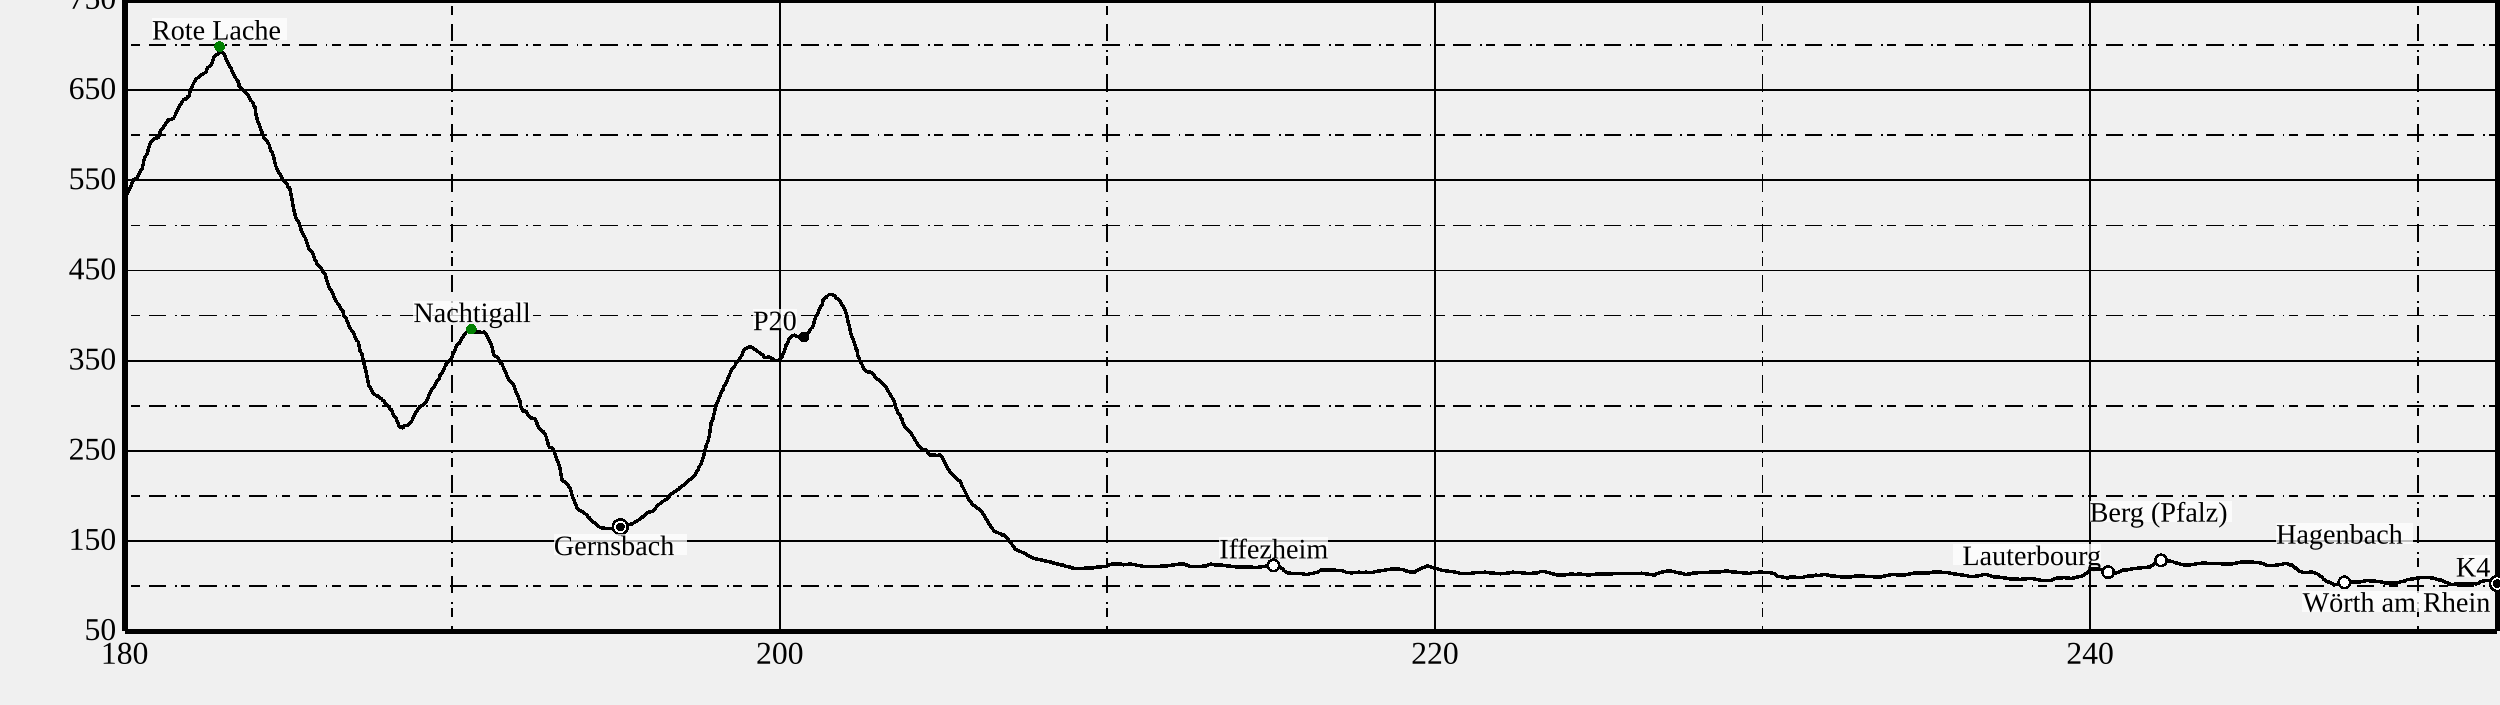
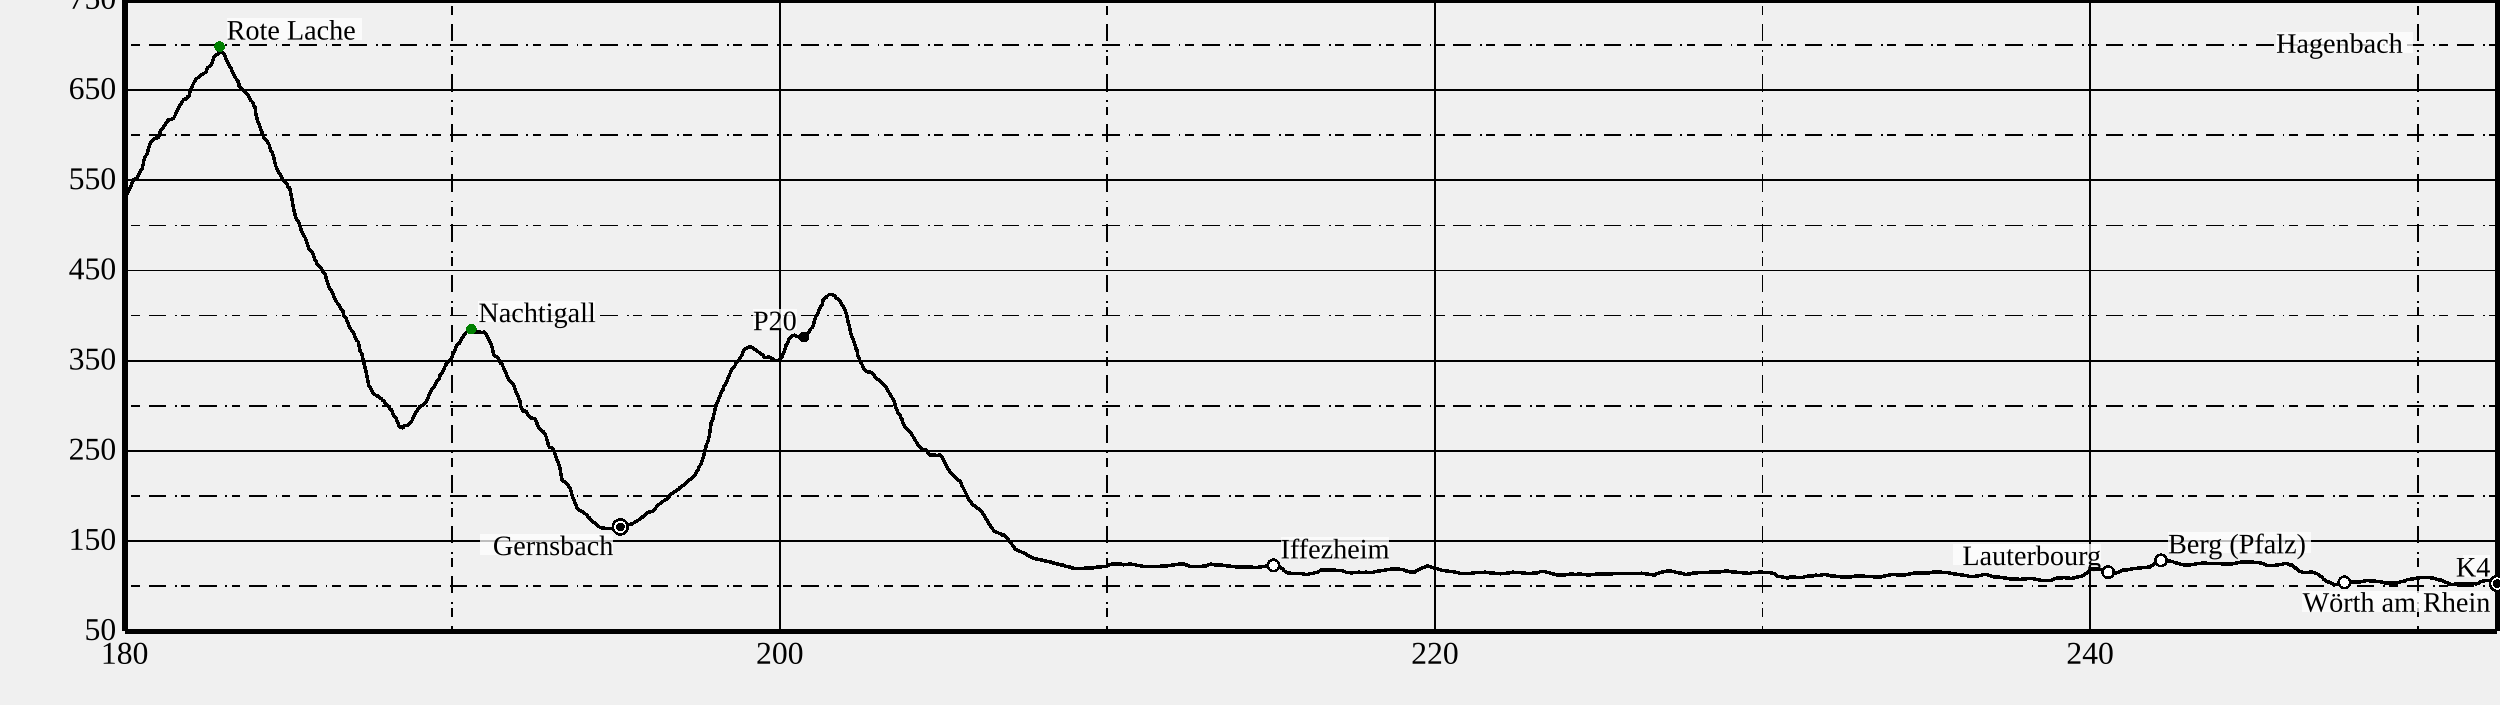
<svg xmlns="http://www.w3.org/2000/svg" height="400" width="1420">
  <g font-size="18" id="world" shape-rendering="crispEdges">
    <g id="BG" />
    <g id="SB" transform="translate(71 360)">
      <text text-anchor="middle" x="-0.203" y="17">
180
</text>
      <text text-anchor="middle" x="371.922" y="17">
200
</text>
      <text text-anchor="middle" x="744.048" y="17">
220
</text>
      <text text-anchor="middle" x="1116.173" y="17">
240
</text>
    </g>
    <g id="SD" transform="translate(71 0)">
      <path d="M0,0 L1347.5,0" stroke="black" stroke-width="3" />
      <path d="M0,0 L0,358.5" stroke="black" stroke-width="3" />
      <path d="M0,358.5 L1347.5,358.5" stroke="black" stroke-width="3" />
      <path d="M1347.5,0 L1347.5,358.5" stroke="black" stroke-width="3" />
      <path d="M0,358.5 L1347.5,358.5" stroke="black" stroke-width="1" />
      <path d="M-0.203,0 L-0.203,358.5" stroke="black" stroke-width="1" />
      <path d="M371.922,0 L371.922,358.5" stroke="black" stroke-width="1" />
      <path d="M744.048,0 L744.048,358.5" stroke="black" stroke-width="1" />
      <path d="M1116.173,0 L1116.173,358.5" stroke="black" stroke-width="1" />
      <path d="M185.859,0 L185.859,358.5" stroke="black" stroke-dasharray="1.0,2.5,5.0,5.0,10.0,5.0" />
      <path d="M557.985,0 L557.985,358.5" stroke="black" stroke-dasharray="1.0,2.5,5.0,5.0,10.0,5.0" />
      <path d="M930.11,0 L930.11,358.5" stroke="black" stroke-dasharray="1.0,2.5,5.0,5.0,10.0,5.0" />
      <path d="M1302.236,0 L1302.236,358.5" stroke="black" stroke-dasharray="1.0,2.5,5.0,5.0,10.0,5.0" />
      <path d="M0,358.5 L1347.5,358.5" stroke="black" stroke-width="1" />
      <path d="M0,307.286 L1347.5,307.286" stroke="black" stroke-width="1" />
      <path d="M0,256.071 L1347.5,256.071" stroke="black" stroke-width="1" />
      <path d="M0,204.857 L1347.5,204.857" stroke="black" stroke-width="1" />
      <path d="M0,153.643 L1347.5,153.643" stroke="black" stroke-width="1" />
      <path d="M0,102.429 L1347.5,102.429" stroke="black" stroke-width="1" />
      <path d="M0,51.214 L1347.5,51.214" stroke="black" stroke-width="1" />
      <path d="M0,0 L1347.5,0" stroke="black" stroke-width="1" />
      <path d="M0,332.893 L1347.5,332.893" stroke="black" stroke-dasharray="1.0,2.5,5.0,5.0,10.0,5.0" />
      <path d="M0,281.679 L1347.5,281.679" stroke="black" stroke-dasharray="1.0,2.5,5.0,5.0,10.0,5.0" />
      <path d="M0,230.464 L1347.5,230.464" stroke="black" stroke-dasharray="1.0,2.5,5.0,5.0,10.0,5.0" />
      <path d="M0,179.25 L1347.5,179.25" stroke="black" stroke-dasharray="1.0,2.5,5.0,5.0,10.0,5.0" />
      <path d="M0,128.036 L1347.5,128.036" stroke="black" stroke-dasharray="1.0,2.5,5.0,5.0,10.0,5.0" />
      <path d="M0,76.821 L1347.5,76.821" stroke="black" stroke-dasharray="1.0,2.5,5.0,5.0,10.0,5.0" />
      <path d="M0,25.607 L1347.5,25.607" stroke="black" stroke-dasharray="1.0,2.5,5.0,5.0,10.0,5.0" />
      <path d="M0,-25.607 L1347.5,-25.607" stroke="black" stroke-dasharray="1.0,2.5,5.0,5.0,10.0,5.0" />
      <path d="M0.0,111.9 L0.2,111.5 L0.3,111.4 L0.8,110.7 L1.3,109.7 L2.5,107.2 L2.7,106.8 L3.1,106.1 L3.3,105.9 L3.5,105.3 L3.8,104.6 L4.3,103.1 L5.0,102.2 L5.2,101.7 L5.4,101.7 L5.5,101.6 L6.2,101.4 L6.4,101.3 L6.7,101.3 L6.9,101.0 L8.2,98.3 L8.8,97.4 L9.1,96.6 L9.4,96.4 L9.7,96.4 L10.7,91.3 L11.4,89.3 L12.4,87.5 L12.8,86.4 L14.1,81.9 L14.3,81.5 L14.5,80.4 L14.8,80.4 L15.5,80.0 L15.9,79.7 L16.1,79.7 L16.4,79.0 L17.2,78.4 L17.5,78.4 L17.8,78.5 L18.1,78.3 L18.6,78.3 L19.1,77.8 L19.3,76.8 L19.6,76.3 L20.1,74.3 L20.3,73.8 L21.8,72.4 L22.6,71.0 L22.9,70.5 L23.1,70.1 L23.4,69.5 L23.6,69.2 L23.8,69.2 L24.3,68.2 L24.6,68.2 L24.7,68.2 L24.9,68.2 L25.1,68.2 L25.2,68.2 L25.5,68.0 L25.7,68.0 L26.3,68.0 L27.0,67.4 L27.3,67.3 L27.6,67.0 L27.9,66.7 L30.5,61.0 L31.4,59.6 L31.7,59.2 L32.6,57.5 L33.0,57.0 L33.3,56.6 L33.7,56.3 L34.1,56.3 L34.5,56.1 L34.7,56.1 L35.0,56.1 L35.2,55.7 L35.7,54.7 L35.9,54.7 L36.1,54.7 L36.3,54.7 L36.5,54.2 L36.7,52.9 L37.2,51.0 L39.0,47.2 L40.3,44.9 L40.5,44.5 L40.8,44.5 L42.0,43.8 L42.1,43.8 L42.4,43.4 L42.6,43.1 L42.9,42.8 L43.5,42.5 L45.9,41.0 L46.2,40.4 L46.8,38.7 L47.3,38.0 L47.7,38.0 L49.1,36.5 L49.6,35.2 L50.0,33.8 L50.6,32.3 L51.9,31.0 L52.3,31.0 L52.9,30.4 L53.1,30.3 L53.4,29.7 L53.7,29.0 L54.2,29.4 L55.0,29.2 L55.5,29.8 L56.7,31.3 L57.7,34.3 L58.5,35.6 L58.9,36.9 L59.4,37.6 L60.3,38.9 L60.6,39.6 L60.8,40.2 L61.0,40.8 L61.2,40.8 L61.7,42.3 L62.3,43.2 L63.7,45.8 L64.0,45.8 L64.5,47.1 L64.7,47.7 L64.9,49.3 L65.4,49.6 L65.7,49.9 L66.3,50.6 L66.4,50.6 L66.6,50.8 L66.8,51.0 L67.0,51.0 L67.7,51.7 L68.4,52.6 L68.6,52.6 L68.9,52.8 L69.1,53.2 L69.6,53.9 L69.8,53.9 L70.1,54.7 L70.5,55.4 L71.1,56.5 L71.6,57.4 L72.0,57.4 L72.7,58.5 L73.2,60.1 L73.9,61.1 L74.1,63.0 L74.4,64.9 L75.0,67.6 L76.5,71.7 L77.6,74.5 L77.9,75.6 L78.2,76.7 L78.5,77.1 L78.8,78.3 L79.4,78.9 L80.6,80.0 L80.9,80.7 L81.9,82.2 L82.4,84.4 L83.0,85.8 L83.6,86.5 L84.5,89.5 L84.9,91.6 L85.7,94.5 L85.9,94.5 L86.5,96.2 L87.7,98.5 L88.0,98.6 L88.5,99.7 L89.1,101.3 L89.5,101.3 L89.8,102.2 L90.2,103.0 L90.5,103.0 L90.7,103.0 L91.0,103.0 L91.2,103.7 L91.5,104.0 L92.0,104.1 L92.3,105.3 L92.6,106.3 L93.5,106.6 L94.8,113.1 L95.8,118.7 L96.2,120.6 L97.3,124.5 L97.7,125.2 L98.2,125.2 L99.0,127.2 L99.3,128.3 L99.9,130.1 L100.2,131.7 L100.6,131.7 L101.4,133.5 L102.4,135.2 L102.9,136.8 L103.6,138.3 L103.8,139.2 L104.7,142.0 L105.1,142.0 L106.4,143.5 L106.8,144.5 L107.8,147.3 L108.1,147.8 L108.5,148.2 L109.0,150.2 L110.2,151.1 L111.0,152.1 L111.2,152.1 L111.5,152.1 L111.7,152.7 L111.9,153.6 L112.7,154.8 L113.5,155.6 L114.1,157.3 L115.7,162.8 L117.6,165.8 L118.2,167.1 L118.6,168.2 L120.1,171.4 L122.2,174.4 L123.1,176.0 L123.7,176.0 L124.2,179.2 L125.4,180.5 L126.8,184.0 L127.7,186.2 L127.9,186.4 L129.0,188.1 L129.5,188.8 L129.8,188.8 L130.2,190.0 L131.4,193.2 L132.4,193.9 L133.5,199.4 L134.5,200.9 L136.6,210.1 L137.1,211.7 L138.5,219.2 L139.5,220.4 L140.5,222.3 L140.8,223.3 L141.0,223.3 L141.1,223.7 L141.4,223.7 L141.6,223.7 L142.2,224.4 L142.5,224.4 L142.8,224.6 L143.5,225.0 L144.1,225.0 L144.7,225.9 L145.7,226.6 L146.4,227.4 L146.9,227.6 L148.0,229.4 L148.3,229.4 L148.6,229.5 L150.0,231.5 L150.7,232.5 L151.1,232.5 L151.5,233.3 L151.7,233.3 L152.5,236.2 L153.1,236.8 L153.6,236.8 L154.8,239.6 L155.7,242.2 L156.8,242.7 L157.7,243.1 L157.8,243.1 L158.7,241.8 L159.1,241.8 L159.3,241.8 L159.8,241.7 L160.3,241.7 L160.6,241.6 L161.6,240.3 L161.9,240.3 L162.3,240.3 L165.1,234.5 L167.5,230.8 L168.5,230.4 L169.6,229.9 L171.0,228.1 L171.9,226.5 L173.3,223.1 L174.4,220.8 L175.5,219.7 L176.1,218.9 L176.8,217.0 L177.2,216.5 L177.4,216.5 L177.5,216.5 L177.7,216.0 L178.0,216.0 L178.6,214.5 L179.0,212.9 L179.9,211.7 L180.1,211.7 L180.4,211.4 L181.3,209.1 L182.1,207.5 L182.2,207.5 L182.4,206.8 L182.6,206.6 L182.7,206.6 L183.5,205.8 L183.9,205.1 L184.8,204.5 L185.2,203.8 L186.2,201.5 L186.9,200.2 L187.3,198.9 L188.1,196.9 L188.5,196.1 L189.3,195.2 L189.8,195.2 L190.4,194.0 L190.9,193.2 L191.1,192.2 L191.4,192.2 L192.2,191.0 L193.0,189.7 L193.9,188.6 L195.2,188.0 L195.9,188.1 L196.5,188.7 L196.8,188.6 L198.1,188.8 L199.3,188.8 L199.7,188.8 L200.1,188.6 L200.7,188.6 L201.6,188.6 L201.9,188.8 L202.2,188.8 L202.6,188.8 L203.4,188.7 L203.8,188.5 L204.1,188.3 L204.4,189.0 L204.8,189.6 L204.9,189.6 L205.2,190.3 L205.4,190.4 L207.8,195.3 L208.4,196.9 L208.9,198.8 L209.4,201.7 L210.5,202.4 L211.1,202.4 L212.0,203.4 L212.6,205.0 L213.4,206.5 L213.9,206.5 L215.0,208.8 L215.9,210.6 L216.9,213.5 L218.2,216.0 L219.4,217.1 L219.9,218.0 L220.2,218.0 L220.6,218.0 L221.3,220.5 L224.4,227.9 L224.8,231.1 L226.4,234.0 L227.8,233.2 L228.1,234.8 L228.5,234.8 L228.8,235.4 L229.3,235.9 L230.0,236.8 L230.2,237.2 L230.4,237.5 L230.6,237.5 L230.8,237.5 L231.1,237.5 L231.5,237.6 L231.8,237.5 L233.0,238.1 L233.4,238.9 L233.7,239.3 L234.1,240.8 L235.2,243.2 L235.4,243.3 L235.6,243.9 L235.8,243.9 L235.9,244.2 L236.4,244.2 L236.6,244.2 L236.8,244.6 L237.0,244.6 L237.2,245.0 L237.8,245.4 L238.5,246.6 L239.3,248.3 L239.6,249.8 L240.4,252.4 L240.7,253.7 L240.9,253.7 L241.1,254.1 L241.7,254.3 L242.1,254.3 L242.5,254.6 L243.2,254.8 L243.5,256.4 L243.7,256.4 L244.0,257.4 L244.3,258.1 L247.0,265.6 L247.7,269.6 L248.3,272.8 L249.6,273.6 L251.3,275.2 L252.9,277.4 L254.0,281.4 L256.9,288.9 L257.1,289.1 L258.2,290.0 L258.9,290.1 L259.3,290.3 L259.5,290.5 L259.7,290.5 L260.0,290.7 L260.0,290.7 L260.1,290.7 L260.6,291.0 L260.8,291.5 L261.3,291.9 L261.6,291.9 L262.2,292.5 L262.9,293.2 L263.1,293.8 L263.7,294.0 L264.0,294.4 L264.2,294.7 L264.4,295.0 L264.6,295.3 L265.4,296.0 L265.6,296.2 L265.9,296.6 L266.0,296.6 L266.5,296.8 L266.7,296.9 L266.9,296.9 L267.9,298.0 L268.1,298.2 L268.4,298.7 L269.1,299.0 L269.5,299.3 L269.8,299.6 L270.8,299.9 L271.2,300.0 L271.4,300.0 L272.0,300.0 L273.0,300.1 L273.1,300.1 L273.6,300.1 L274.7,300.1 L275.8,300.1 L276.3,300.1 L276.4,300.1 L277.4,300.0 L278.0,300.0 L278.2,300.0 L278.6,299.9 L279.6,299.6 L279.9,299.6 L280.3,299.4 L281.0,299.2 L281.4,299.1 L281.5,299.1 L282.6,298.6 L282.8,298.6 L282.9,298.6 L284.0,298.2 L284.3,298.1 L285.7,298.0 L286.0,298.0 L286.7,297.9 L287.0,297.8 L287.8,297.7 L288.3,297.3 L288.8,297.1 L289.0,296.9 L289.2,296.7 L290.4,296.0 L291.5,295.5 L291.8,295.3 L292.0,295.3 L292.3,295.0 L292.7,294.7 L292.9,294.3 L293.4,293.8 L293.9,293.7 L294.9,293.2 L296.5,291.6 L296.8,291.2 L297.3,290.8 L298.2,290.8 L298.9,290.4 L299.3,290.4 L299.5,290.4 L299.8,290.4 L300.4,289.6 L301.0,289.0 L302.2,287.5 L304.0,285.9 L304.4,285.5 L305.0,284.9 L305.2,284.9 L305.5,284.9 L306.3,284.2 L308.6,283.0 L309.3,281.3 L310.0,280.6 L311.1,280.0 L312.7,279.0 L313.5,278.4 L314.3,278.0 L314.7,277.5 L315.3,276.8 L315.9,276.5 L316.6,276.0 L318.4,274.7 L318.7,274.2 L319.5,273.4 L320.1,273.0 L321.2,272.1 L321.8,271.5 L322.2,271.3 L322.5,270.8 L322.9,270.8 L324.1,269.4 L324.8,267.8 L325.2,267.4 L325.4,267.4 L326.1,265.3 L327.4,262.9 L328.0,261.0 L328.4,260.0 L329.5,255.5 L330.2,252.8 L331.3,250.2 L331.9,247.3 L333.0,239.9 L333.8,238.6 L334.6,235.0 L335.3,232.0 L335.8,229.9 L336.1,229.1 L336.3,229.1 L336.6,228.5 L337.8,225.0 L338.0,225.0 L338.4,223.4 L338.6,222.8 L339.3,222.1 L339.6,221.5 L340.1,219.2 L340.6,218.7 L340.9,218.7 L342.0,216.0 L342.3,215.4 L343.3,212.9 L343.8,211.8 L344.6,209.8 L345.0,209.1 L345.5,209.1 L346.7,207.3 L347.1,206.1 L347.5,206.1 L348.6,204.4 L350.2,202.0 L350.5,201.4 L351.4,198.7 L352.9,197.9 L354.2,197.1 L354.7,197.1 L354.9,197.1 L355.3,196.7 L362.5,201.8 L363.2,203.0 L363.9,203.0 L365.4,202.8 L366.1,202.8 L366.5,203.0 L366.9,203.1 L367.2,203.4 L367.7,203.8 L368.5,204.3 L369.0,204.7 L370.4,204.7 L370.8,204.9 L371.1,204.5 L371.8,204.7 L372.5,202.7 L373.4,202.7 L373.9,200.3 L374.6,199.3 L375.6,195.7 L376.2,195.7 L377.2,192.4 L377.5,192.4 L379.3,190.5 L380.6,190.4 L381.4,191.2 L381.6,191.2 L381.9,191.2 L382.3,191.2 L384.0,191.8 L384.4,191.8 L384.8,191.7 L385.6,192.2 L386.9,190.2 L387.2,190.2 L387.4,190.2 L387.8,189.4 L387.9,189.4 L388.2,189.2 L389.5,186.8 L389.9,186.2 L390.3,186.2 L390.6,185.5 L391.3,183.4 L392.5,179.5 L392.6,179.5 L392.7,179.5 L393.5,177.8 L394.3,176.1 L394.7,174.9 L395.1,173.9 L395.7,173.9 L396.1,172.9 L396.5,170.2 L397.2,170.0 L397.6,169.4 L398.3,168.9 L398.7,168.4 L399.6,167.7 L399.7,167.7 L399.8,167.4 L400.0,167.4 L400.1,167.5 L400.5,167.2 L401.0,167.2 L401.7,167.3 L402.2,167.7 L402.3,167.7 L403.2,168.1 L403.8,169.0 L404.4,169.7 L404.9,169.9 L405.2,169.9 L405.6,170.2 L405.9,170.7 L406.2,171.3 L406.7,172.0 L407.0,173.0 L407.1,173.0 L407.9,174.1 L409.3,176.9 L410.3,180.5 L410.6,182.5 L411.3,184.9 L412.1,188.8 L413.2,192.3 L413.4,192.3 L414.3,194.6 L415.3,198.3 L415.7,198.3 L416.0,200.6 L416.4,202.4 L417.7,205.3 L418.8,207.4 L419.5,209.1 L419.9,209.9 L420.1,209.9 L420.4,210.5 L421.5,211.2 L422.5,210.9 L424.2,211.8 L424.9,212.4 L425.2,212.9 L425.7,213.4 L426.5,214.9 L426.7,214.9 L427.2,215.2 L427.9,215.5 L428.1,215.6 L428.4,215.8 L428.9,216.2 L429.3,216.7 L429.5,217.2 L429.6,217.2 L429.8,217.4 L430.2,217.4 L430.6,218.3 L431.1,218.9 L432.0,219.4 L432.3,219.7 L432.9,220.9 L433.5,222.1 L434.1,223.2 L434.4,223.5 L436.2,226.8 L436.5,226.8 L437.0,228.5 L437.7,231.0 L438.9,234.2 L439.4,234.8 L440.3,236.1 L440.8,237.5 L441.1,237.5 L442.1,241.0 L442.5,241.6 L442.8,242.3 L444.3,243.6 L445.2,244.8 L445.3,244.8 L445.7,244.8 L445.7,244.8 L446.1,245.4 L449.9,251.8 L451.6,254.1 L452.5,254.9 L453.7,255.7 L455.2,255.7 L456.0,257.4 L457.4,258.5 L459.0,258.3 L461.4,258.7 L461.9,258.7 L462.7,257.9 L464.0,259.6 L467.5,266.4 L469.5,269.1 L470.8,270.0 L471.5,271.0 L474.4,273.5 L475.3,275.6 L476.1,277.1 L479.7,284.4 L482.1,287.2 L482.5,287.2 L483.0,287.2 L483.6,288.2 L484.6,289.1 L485.4,289.1 L487.4,291.8 L490.0,296.2 L492.0,299.5 L493.7,301.6 L495.6,302.5 L497.0,303.1 L497.2,303.1 L497.4,303.1 L497.8,303.8 L498.0,303.8 L498.2,303.8 L498.4,303.8 L498.9,303.8 L499.1,303.8 L499.6,304.2 L500.1,304.6 L500.4,304.9 L501.2,305.9 L501.4,305.9 L503.0,308.3 L503.5,308.8 L504.0,309.6 L504.7,310.3 L505.5,311.7 L506.4,312.2 L507.3,312.8 L508.1,313.1 L508.8,313.4 L508.9,313.4 L509.2,313.4 L509.5,313.8 L509.6,313.9 L509.7,313.9 L510.9,314.1 L511.4,314.6 L511.8,314.6 L512.0,315.1 L513.0,315.7 L513.2,315.8 L514.7,316.4 L515.0,316.4 L515.6,317.0 L515.8,317.0 L516.0,317.2 L516.7,317.2 L517.1,317.5 L517.7,317.5 L518.9,317.7 L520.4,318.0 L522.3,318.6 L523.0,318.6 L526.0,319.3 L526.9,319.7 L527.4,319.7 L529.2,320.3 L530.2,320.5 L531.3,320.8 L531.4,320.8 L532.1,320.8 L532.8,320.9 L533.2,321.3 L533.4,321.3 L533.6,321.4 L534.4,321.7 L536.5,322.1 L536.6,322.1 L536.9,322.1 L537.2,322.4 L537.6,322.5 L537.9,322.6 L539.3,322.8 L539.8,322.8 L540.1,322.8 L541.6,322.9 L541.8,322.9 L542.3,322.9 L542.8,322.9 L543.0,322.9 L543.2,322.9 L543.3,322.9 L543.5,322.9 L543.7,322.9 L543.7,322.9 L543.9,322.9 L544.2,322.8 L546.3,322.7 L546.5,322.7 L546.7,322.8 L546.8,322.8 L547.0,322.8 L547.3,322.9 L547.8,322.8 L547.9,322.8 L548.0,322.7 L548.1,322.7 L548.4,322.7 L548.5,322.7 L550.3,322.5 L550.9,322.4 L551.0,322.4 L551.1,322.4 L551.8,322.2 L552.2,322.2 L552.6,322.1 L553.6,322.1 L553.8,322.1 L553.9,322.1 L554.4,322.0 L554.9,321.8 L555.1,321.8 L555.3,321.8 L555.5,321.8 L555.7,321.8 L556.8,321.8 L558.6,321.2 L558.9,320.8 L560.7,320.4 L561.0,320.4 L561.4,320.4 L562.3,320.5 L562.4,320.4 L562.5,320.4 L562.6,320.4 L562.8,320.2 L563.5,320.3 L563.7,320.3 L564.4,320.3 L564.8,320.3 L565.4,320.3 L567.1,320.8 L568.4,320.6 L569.7,320.5 L571.0,320.4 L571.1,320.4 L571.3,320.5 L571.5,320.5 L571.7,320.5 L572.0,320.5 L573.8,320.8 L575.0,321.1 L575.2,321.1 L576.1,321.3 L576.4,321.3 L576.8,321.4 L578.1,321.6 L579.9,321.9 L580.3,321.9 L580.5,321.9 L583.2,321.7 L583.5,321.7 L585.1,321.7 L586.6,321.8 L590.1,321.4 L592.0,321.4 L594.7,321.0 L596.4,320.8 L596.7,320.6 L598.1,320.5 L599.7,320.4 L600.2,320.3 L600.4,320.1 L600.6,320.1 L604.6,321.5 L604.7,321.9 L605.0,321.9 L608.0,321.9 L613.9,321.5 L616.6,320.4 L619.4,320.9 L622.1,320.9 L622.3,320.9 L622.5,320.9 L622.6,320.9 L622.8,320.9 L626.7,321.5 L629.9,321.8 L630.1,321.8 L630.3,321.8 L630.9,322.1 L633.4,322.0 L633.9,322.0 L634.1,321.9 L634.2,321.9 L634.3,321.9 L634.5,321.9 L634.6,321.9 L634.7,321.9 L635.1,322.0 L635.4,322.0 L636.4,322.2 L636.4,322.2 L636.6,322.2 L637.6,322.2 L637.8,322.2 L637.9,322.2 L638.7,322.1 L639.3,322.1 L639.6,322.1 L639.7,322.1 L640.0,322.1 L640.8,322.2 L640.9,322.2 L641.8,322.4 L642.4,322.4 L642.5,322.4 L642.7,322.4 L644.6,322.0 L647.8,321.7 L648.6,321.4 L649.4,321.4 L650.2,321.3 L651.8,321.4 L652.2,321.4 L652.3,321.5 L653.2,321.6 L653.4,321.6 L654.0,321.8 L654.4,321.8 L654.7,321.8 L655.2,322.1 L655.3,322.1 L655.7,322.2 L656.0,322.3 L656.7,322.6 L657.3,322.8 L658.5,324.4 L658.9,324.4 L660.1,325.3 L661.1,325.6 L661.5,325.6 L661.7,325.6 L661.8,325.6 L662.2,325.6 L663.9,325.8 L664.8,325.8 L666.4,325.8 L667.1,325.8 L667.5,325.7 L668.8,325.9 L669.1,325.9 L670.9,326.4 L673.9,325.7 L674.7,325.7 L676.0,325.3 L677.6,325.1 L679.1,323.8 L680.7,323.7 L681.6,323.6 L682.7,323.8 L683.3,323.9 L683.8,323.9 L684.3,323.7 L685.5,323.7 L686.4,323.7 L686.8,323.8 L687.5,323.9 L687.9,323.9 L689.0,324.0 L689.2,324.0 L690.1,323.9 L692.3,324.5 L693.5,325.0 L694.9,325.3 L695.5,325.3 L697.0,325.4 L698.4,325.1 L699.0,325.1 L699.5,325.1 L700.1,325.1 L700.3,325.1 L700.4,325.1 L700.6,325.1 L700.8,325.0 L701.0,325.0 L701.1,325.0 L701.3,325.0 L701.6,325.1 L701.8,325.1 L703.3,325.1 L705.2,325.0 L705.5,325.1 L706.6,325.1 L707.6,325.2 L708.8,325.2 L710.1,324.7 L712.0,324.3 L715.0,324.0 L719.1,323.2 L720.2,323.2 L721.2,323.2 L722.4,323.0 L725.2,323.5 L726.0,323.5 L726.5,324.0 L726.6,324.0 L729.9,324.9 L732.3,325.1 L734.9,323.4 L737.3,322.3 L738.0,322.3 L738.8,321.6 L740.5,321.6 L747.5,323.8 L753.2,324.7 L753.6,324.5 L759.2,325.8 L760.0,325.8 L760.8,325.8 L761.3,325.8 L762.3,325.8 L762.9,325.7 L763.2,325.7 L763.7,325.7 L768.5,325.1 L769.6,325.1 L770.5,325.1 L770.7,325.1 L770.9,325.1 L771.1,325.1 L771.9,325.1 L772.3,325.0 L772.4,325.0 L773.4,325.1 L774.7,325.3 L775.4,325.4 L776.4,325.4 L778.2,325.6 L778.3,325.6 L779.4,325.8 L781.2,325.9 L782.9,325.7 L783.4,325.8 L785.1,325.5 L786.1,325.4 L787.4,325.1 L788.5,325.0 L789.5,325.1 L790.5,325.1 L791.5,325.1 L791.7,325.2 L791.9,325.2 L792.2,325.2 L793.0,325.3 L793.3,325.4 L793.6,325.4 L794.0,325.4 L794.6,325.4 L795.4,325.6 L796.0,325.8 L796.4,325.7 L796.8,325.8 L797.3,325.8 L798.6,325.7 L799.0,325.7 L799.2,325.6 L799.3,325.6 L799.9,325.6 L801.1,325.4 L802.0,325.4 L802.5,325.3 L804.1,324.6 L806.7,324.7 L808.3,325.3 L809.2,325.3 L811.4,326.1 L811.6,326.1 L813.8,326.7 L814.8,326.6 L818.3,326.5 L818.7,326.3 L821.0,326.1 L821.2,326.1 L821.4,326.1 L822.0,326.1 L822.5,326.0 L823.2,326.2 L824.0,326.2 L826.6,326.1 L831.4,326.6 L836.0,326.1 L836.4,326.0 L840.8,326.0 L841.1,326.0 L841.5,325.9 L842.9,325.9 L844.4,325.9 L844.8,325.9 L845.1,325.9 L845.9,325.8 L853.8,325.7 L854.1,325.7 L854.4,325.7 L861.7,325.6 L868.8,326.7 L869.5,326.0 L873.0,325.0 L876.1,324.3 L878.0,324.3 L881.2,325.1 L881.4,325.1 L881.5,325.2 L881.7,325.2 L881.8,325.3 L881.9,325.3 L882.4,325.4 L882.8,325.6 L883.0,325.6 L883.9,325.6 L884.5,325.6 L885.2,325.9 L885.8,326.3 L886.4,326.3 L887.6,326.1 L888.5,326.1 L890.1,325.7 L890.5,325.5 L891.0,325.5 L891.4,325.4 L893.6,325.3 L894.0,325.3 L907.6,324.7 L907.9,324.5 L910.1,324.4 L910.7,324.4 L913.4,324.9 L916.5,325.1 L922.5,325.7 L923.3,325.6 L923.7,325.4 L924.4,325.3 L925.9,325.2 L927.1,325.1 L927.9,325.0 L928.7,325.0 L929.4,325.0 L933.6,325.2 L934.3,325.3 L934.7,325.4 L936.2,325.7 L937.3,326.1 L938.2,327.0 L938.9,327.3 L939.5,327.4 L940.2,327.5 L941.2,327.7 L941.7,327.7 L942.7,328.1 L944.0,328.2 L944.9,328.2 L945.6,327.7 L947.3,327.7 L948.2,327.7 L948.9,327.9 L949.2,328.0 L951.0,328.1 L952.6,328.0 L952.8,328.0 L953.8,327.7 L954.6,327.4 L955.5,327.3 L956.0,327.3 L956.8,327.2 L957.2,327.2 L957.8,327.3 L958.7,327.2 L959.8,326.8 L960.3,326.7 L960.9,326.7 L962.2,326.9 L962.5,326.9 L962.7,326.9 L962.9,326.7 L963.7,326.6 L964.5,326.4 L966.4,326.4 L968.6,327.1 L968.9,327.1 L969.5,327.1 L969.9,327.1 L970.4,327.3 L971.5,327.3 L971.8,327.4 L974.4,327.6 L975.0,327.6 L975.3,327.6 L975.5,327.6 L975.8,327.6 L976.8,327.6 L977.6,327.6 L979.5,327.8 L983.5,327.1 L983.9,326.9 L984.6,327.1 L985.0,327.1 L986.4,327.1 L986.8,327.1 L987.9,327.3 L997.0,327.8 L997.7,327.7 L998.2,327.4 L998.8,327.2 L1001.8,326.7 L1002.4,326.5 L1003.1,326.4 L1003.7,326.4 L1004.7,326.4 L1010.6,326.7 L1015.3,325.7 L1016.0,325.6 L1018.2,325.5 L1018.7,325.5 L1020.9,325.5 L1021.6,325.5 L1023.1,325.5 L1023.6,325.5 L1024.1,325.5 L1028.1,324.7 L1035.3,325.3 L1038.7,325.9 L1046.2,327.0 L1047.8,327.4 L1048.1,327.5 L1048.2,327.5 L1048.7,327.5 L1049.3,327.5 L1049.6,327.5 L1050.6,327.4 L1050.9,327.4 L1051.1,327.3 L1051.2,327.3 L1051.4,327.2 L1051.6,327.3 L1054.0,326.8 L1054.3,326.8 L1054.5,326.7 L1054.7,326.7 L1055.0,326.5 L1056.9,326.3 L1057.3,326.3 L1057.6,326.3 L1057.8,326.3 L1058.6,326.8 L1060.1,327.2 L1061.5,327.7 L1061.8,327.7 L1062.0,327.7 L1062.6,327.8 L1062.8,327.8 L1063.0,327.8 L1063.2,327.8 L1063.6,327.8 L1064.2,327.8 L1064.6,327.8 L1070.3,328.7 L1071.2,328.9 L1071.7,328.9 L1072.3,328.9 L1072.5,328.9 L1072.9,329.0 L1074.4,328.9 L1075.9,329.0 L1076.3,329.1 L1079.6,328.8 L1080.1,328.7 L1080.5,328.7 L1081.0,328.7 L1082.0,328.7 L1082.7,328.7 L1082.9,328.7 L1083.3,328.7 L1083.5,328.7 L1083.7,328.7 L1083.9,328.6 L1084.1,328.8 L1085.5,329.0 L1087.8,329.5 L1088.7,329.7 L1093.6,329.7 L1096.9,328.4 L1097.9,328.2 L1098.6,328.2 L1099.2,328.2 L1099.3,328.2 L1099.6,328.2 L1099.8,328.2 L1100.0,328.2 L1100.2,328.2 L1100.4,328.2 L1100.7,328.1 L1100.8,328.1 L1101.3,328.1 L1102.4,328.2 L1102.9,328.2 L1102.9,328.2 L1105.4,328.5 L1106.0,328.5 L1107.4,328.2 L1107.6,328.2 L1107.9,327.9 L1108.0,327.9 L1108.3,327.8 L1108.8,327.8 L1109.0,327.8 L1109.8,327.4 L1110.0,327.4 L1110.5,327.4 L1110.7,327.4 L1110.8,327.4 L1111.5,327.2 L1111.6,327.2 L1111.7,327.2 L1111.8,327.0 L1113.2,326.3 L1114.8,325.0 L1116.5,323.1 L1116.7,323.1 L1118.2,323.2 L1118.6,323.2 L1119.5,323.2 L1119.7,323.2 L1120.0,323.2 L1120.3,323.2 L1120.4,323.2 L1120.8,323.2 L1120.8,323.2 L1121.0,323.2 L1121.2,323.2 L1121.9,323.4 L1122.2,323.5 L1122.9,323.9 L1123.9,324.3 L1124.4,324.7 L1125.2,325.0 L1125.4,325.0 L1126.1,325.3 L1126.2,325.3 L1126.4,325.3 L1126.7,325.4 L1127.0,325.4 L1127.3,325.4 L1127.7,325.4 L1128.1,325.4 L1128.7,325.4 L1129.1,325.4 L1129.2,325.4 L1129.7,325.4 L1129.9,325.4 L1130.1,325.4 L1130.3,325.4 L1130.3,325.4 L1130.6,325.5 L1130.8,325.5 L1131.0,325.5 L1131.3,325.4 L1133.5,324.4 L1134.9,323.8 L1135.2,323.8 L1135.4,323.8 L1135.5,323.8 L1135.6,323.8 L1135.9,323.8 L1136.1,323.7 L1136.3,323.7 L1136.8,323.7 L1138.0,323.6 L1139.8,323.1 L1150.2,322.0 L1154.7,318.8 L1155.3,318.0 L1155.5,318.0 L1156.4,318.0 L1163.4,319.0 L1163.6,319.3 L1168.5,320.7 L1169.4,320.9 L1171.2,320.9 L1172.9,320.9 L1178.2,320.0 L1179.5,319.9 L1180.0,319.9 L1180.5,319.9 L1181.7,319.9 L1193.5,320.3 L1196.2,320.3 L1198.0,320.1 L1202.5,319.2 L1211.0,319.4 L1211.6,319.5 L1213.8,319.9 L1216.8,321.2 L1218.0,321.3 L1218.8,321.3 L1219.7,321.3 L1225.3,320.5 L1226.2,320.0 L1227.5,320.0 L1228.3,320.0 L1229.6,320.9 L1231.2,320.9 L1232.3,322.5 L1233.2,322.5 L1235.0,324.6 L1235.9,324.6 L1237.4,325.1 L1238.0,325.3 L1240.1,325.2 L1240.4,325.2 L1240.9,325.0 L1241.6,324.9 L1242.1,324.9 L1242.7,325.0 L1243.3,325.3 L1244.2,325.6 L1245.3,326.0 L1246.0,326.5 L1246.9,327.2 L1247.8,327.7 L1248.7,328.9 L1249.6,329.4 L1249.8,329.8 L1251.6,330.6 L1252.4,330.6 L1253.3,331.4 L1255.0,332.0 L1256.2,332.0 L1256.5,331.9 L1256.8,331.8 L1257.0,331.7 L1257.1,331.8 L1257.2,331.8 L1257.3,331.8 L1257.5,331.8 L1257.7,331.8 L1258.3,331.7 L1258.8,331.7 L1258.9,331.7 L1259.1,331.7 L1259.9,331.6 L1260.3,331.6 L1260.6,331.4 L1261.0,331.1 L1261.9,330.7 L1262.3,330.7 L1263.6,330.6 L1264.3,330.6 L1264.9,330.6 L1265.5,330.6 L1266.7,330.7 L1266.9,330.6 L1267.9,330.6 L1268.4,330.6 L1268.8,330.6 L1270.6,330.3 L1272.3,329.9 L1273.3,329.8 L1273.9,329.8 L1274.2,329.8 L1275.2,329.9 L1276.4,329.9 L1278.2,330.1 L1278.5,330.2 L1278.9,330.2 L1279.5,330.3 L1279.6,330.3 L1282.2,330.6 L1283.1,331.0 L1284.9,331.2 L1285.0,331.2 L1285.1,331.2 L1285.7,331.2 L1286.2,331.2 L1286.4,331.2 L1286.7,331.2 L1290.8,331.1 L1291.9,330.6 L1292.6,330.4 L1295.2,330.0 L1296.1,329.3 L1298.9,328.9 L1299.1,328.8 L1299.4,328.8 L1299.7,328.8 L1300.0,328.6 L1304.7,328.0 L1306.5,328.0 L1306.9,328.0 L1307.8,328.0 L1308.1,328.0 L1308.2,327.9 L1308.3,327.9 L1308.7,328.0 L1308.9,328.1 L1309.3,328.2 L1309.5,328.2 L1309.9,328.2 L1311.9,328.6 L1312.6,328.9 L1312.8,329.0 L1313.8,329.3 L1314.2,329.3 L1314.9,329.3 L1315.0,329.3 L1315.2,329.5 L1315.5,329.5 L1316.4,330.0 L1317.7,330.5 L1318.9,330.9 L1319.8,331.5 L1320.2,331.8 L1320.3,331.8 L1320.8,331.8 L1321.8,332.1 L1323.0,331.9 L1324.0,331.7 L1324.6,331.6 L1325.1,331.6 L1325.5,331.6 L1325.7,331.6 L1325.8,331.6 L1326.0,331.6 L1326.1,331.6 L1326.9,331.5 L1328.2,331.3 L1329.3,331.3 L1329.8,331.3 L1330.1,331.4 L1330.8,331.4 L1331.0,331.5 L1331.3,331.5 L1331.9,331.5 L1332.4,331.6 L1332.9,331.5 L1333.0,331.5 L1333.4,331.5 L1333.7,331.5 L1334.6,331.5 L1334.7,331.6 L1335.1,331.6 L1335.6,331.6 L1335.7,331.5 L1336.0,331.4 L1336.1,331.4 L1336.2,331.4 L1336.4,331.4 L1336.6,331.3 L1337.2,330.9 L1337.5,330.7 L1338.5,330.3 L1339.4,330.1 L1339.7,330.0 L1340.2,329.8 L1340.7,329.8 L1340.8,329.8 L1341.2,329.7 L1341.4,329.7 L1341.7,329.7 L1342.1,329.7 L1342.2,329.7 L1343.7,329.9 L1343.9,330.0 L1344.1,330.0 L1345.0,330.4 L1346.7,331.1 L1347.0,331.1" fill="transparent" id="track" stroke="black" stroke-linejoin="miter" stroke-miterlimit="1" stroke-width="2" />
      <g>
        <g>
          <circle cx="1347.5" cy="331.459" fill="Blue" id="wp/434" r="5" />
        </g>
        <g transform="translate(1347.5 331.4589)">
          <rect fill="white" fill-opacity="0.75" height="12" id="label-bg" width="15.611" x="-19.611" y="-16" />
          <text font-size="16.0" id="wp-434/text" text-anchor="end" x="-4.000" y="-4.000">
K4
</text>
        </g>
        <g>
          <circle cx="385.557" cy="191.541" fill="Black" id="wp/237" r="3" />
        </g>
        <g transform="translate(385.5575 191.5414)">
          <rect fill="white" fill-opacity="0.75" height="12" id="label-bg" width="24.611" x="-28.611" y="-16" />
          <text font-size="16.0" id="wp-237/text" text-anchor="end" x="-4.000" y="-4.000">
P20
</text>
        </g>
        <g>
          <circle cx="1347.5" cy="331.459" fill="Black" id="wp/433" r="5" />
          <circle cx="1347.5" cy="331.459" fill="white" id="wp/433-little-white" r="3.5" />
          <circle cx="1347.5" cy="331.459" fill="black" id="wp/433-little-white" r="2.5" />
        </g>
        <g transform="translate(1347.5 331.4589)">
          <rect fill="white" fill-opacity="0.75" height="12" id="label-bg" width="107.126" x="-111.126" y="4" />
          <text font-size="16.0" id="wp-433/text" text-anchor="end" x="-4.000" y="16.000">
Wörth am Rhein
</text>
        </g>
        <g>
          <circle cx="53.744" cy="26.478" fill="Green" id="wp/160" r="3" />
        </g>
        <g transform="translate(53.74433 26.47779)">
-           <rect fill="white" fill-opacity="0.75" height="12" id="label-bg" width="76.905" x="-38.453" y="-16" />
-           <text font-size="16.0" id="wp-160/text" text-anchor="start" x="-38.453" y="-4.000">
+           <rect fill="white" fill-opacity="0.75" height="12" id="label-bg" width="76.905" x="4" y="-16" />
+           <text font-size="16.0" id="wp-160/text" text-anchor="start" x="4.000" y="-4.000">
Rote Lache
</text>
        </g>
        <g>
          <circle cx="281.372" cy="299.296" fill="Black" id="wp/220" r="5" />
          <circle cx="281.372" cy="299.296" fill="white" id="wp/220-little-white" r="3.5" />
          <circle cx="281.372" cy="299.296" fill="black" id="wp/220-little-white" r="2.5" />
        </g>
        <g transform="translate(281.3724 299.2963)">
-           <rect fill="white" fill-opacity="0.75" height="12" id="label-bg" width="75.579" x="-37.789" y="4" />
-           <text font-size="16.0" id="wp-220/text" text-anchor="start" x="-37.789" y="16.000">
+           <rect fill="white" fill-opacity="0.75" height="12" id="label-bg" width="75.579" x="-79.579" y="4" />
+           <text font-size="16.0" id="wp-220/text" text-anchor="end" x="-4.000" y="16.000">
Gernsbach
</text>
        </g>
        <g>
          <circle cx="196.762" cy="186.932" fill="Green" id="wp/223" r="3" />
        </g>
        <g transform="translate(196.7622 186.9321)">
-           <rect fill="white" fill-opacity="0.75" height="12" id="label-bg" width="65.916" x="-32.958" y="-16" />
-           <text font-size="16.0" id="wp-223/text" text-anchor="start" x="-32.958" y="-4.000">
+           <rect fill="white" fill-opacity="0.75" height="12" id="label-bg" width="65.916" x="4" y="-16" />
+           <text font-size="16.0" id="wp-223/text" text-anchor="start" x="4.000" y="-4.000">
Nachtigall
</text>
        </g>
        <g>
          <circle cx="1260.64" cy="330.793" fill="Black" id="wp/404" r="4" />
          <circle cx="1260.64" cy="330.793" fill="white" id="wp/404-little-white" r="2.5" />
        </g>
        <g transform="translate(1260.64 330.7931)">
-           <rect fill="white" fill-opacity="0.75" height="12" id="label-bg" width="77.663" x="-38.832" y="-34" />
-           <text font-size="16.0" id="wp-404/text" text-anchor="start" x="-38.832" y="-22.000">
+           <rect fill="white" fill-opacity="0.75" height="12" id="label-bg" width="77.663" x="-38.832" y="-312.793" />
+           <text font-size="16.0" id="wp-404/text" text-anchor="start" x="-38.832" y="-300.793">
Hagenbach
</text>
        </g>
        <g>
          <circle cx="652.331" cy="321.165" fill="Black" id="wp/274" r="4" />
          <circle cx="652.331" cy="321.165" fill="white" id="wp/274-little-white" r="2.5" />
        </g>
        <g transform="translate(652.3312 321.1648)">
-           <rect fill="white" fill-opacity="0.75" height="12" id="label-bg" width="61.558" x="-30.779" y="-16" />
-           <text font-size="16.0" id="wp-274/text" text-anchor="start" x="-30.779" y="-4.000">
+           <rect fill="white" fill-opacity="0.75" height="12" id="label-bg" width="61.558" x="4" y="-16" />
+           <text font-size="16.0" id="wp-274/text" text-anchor="start" x="4.000" y="-4.000">
Iffezheim
</text>
        </g>
        <g>
          <circle cx="1126.409" cy="324.955" fill="Black" id="wp/400" r="4" />
          <circle cx="1126.409" cy="324.955" fill="white" id="wp/400-little-white" r="2.5" />
        </g>
        <g transform="translate(1126.409 324.9546)">
          <rect fill="white" fill-opacity="0.75" height="12" id="label-bg" width="84.105" x="-88.105" y="-16" />
          <text font-size="16.0" id="wp-400/text" text-anchor="end" x="-4.000" y="-4.000">
Lauterbourg
</text>
        </g>
        <g>
          <circle cx="1156.442" cy="318.297" fill="Black" id="wp/401" r="4" />
          <circle cx="1156.442" cy="318.297" fill="white" id="wp/401-little-white" r="2.5" />
        </g>
        <g transform="translate(1156.442 318.2968)">
-           <rect fill="white" fill-opacity="0.75" height="12" id="label-bg" width="81.074" x="-40.537" y="-34" />
-           <text font-size="16.0" id="wp-401/text" text-anchor="start" x="-40.537" y="-22.000">
+           <rect fill="white" fill-opacity="0.75" height="12" id="label-bg" width="81.074" x="4" y="-16" />
+           <text font-size="16.0" id="wp-401/text" text-anchor="start" x="4.000" y="-4.000">
Berg (Pfalz)
</text>
        </g>
      </g>
    </g>
    <g id="SL" transform="translate(0 0)">
      <text text-anchor="end" x="66" y="363.5">
50
</text>
      <text text-anchor="end" x="66" y="312.286">
150
</text>
      <text text-anchor="end" x="66" y="261.071">
250
</text>
      <text text-anchor="end" x="66" y="209.857">
350
</text>
      <text text-anchor="end" x="66" y="158.643">
450
</text>
      <text text-anchor="end" x="66" y="107.429">
550
</text>
      <text text-anchor="end" x="66" y="56.214">
650
</text>
      <text text-anchor="end" x="66" y="5">
750
</text>
    </g>
  </g>
</svg>
